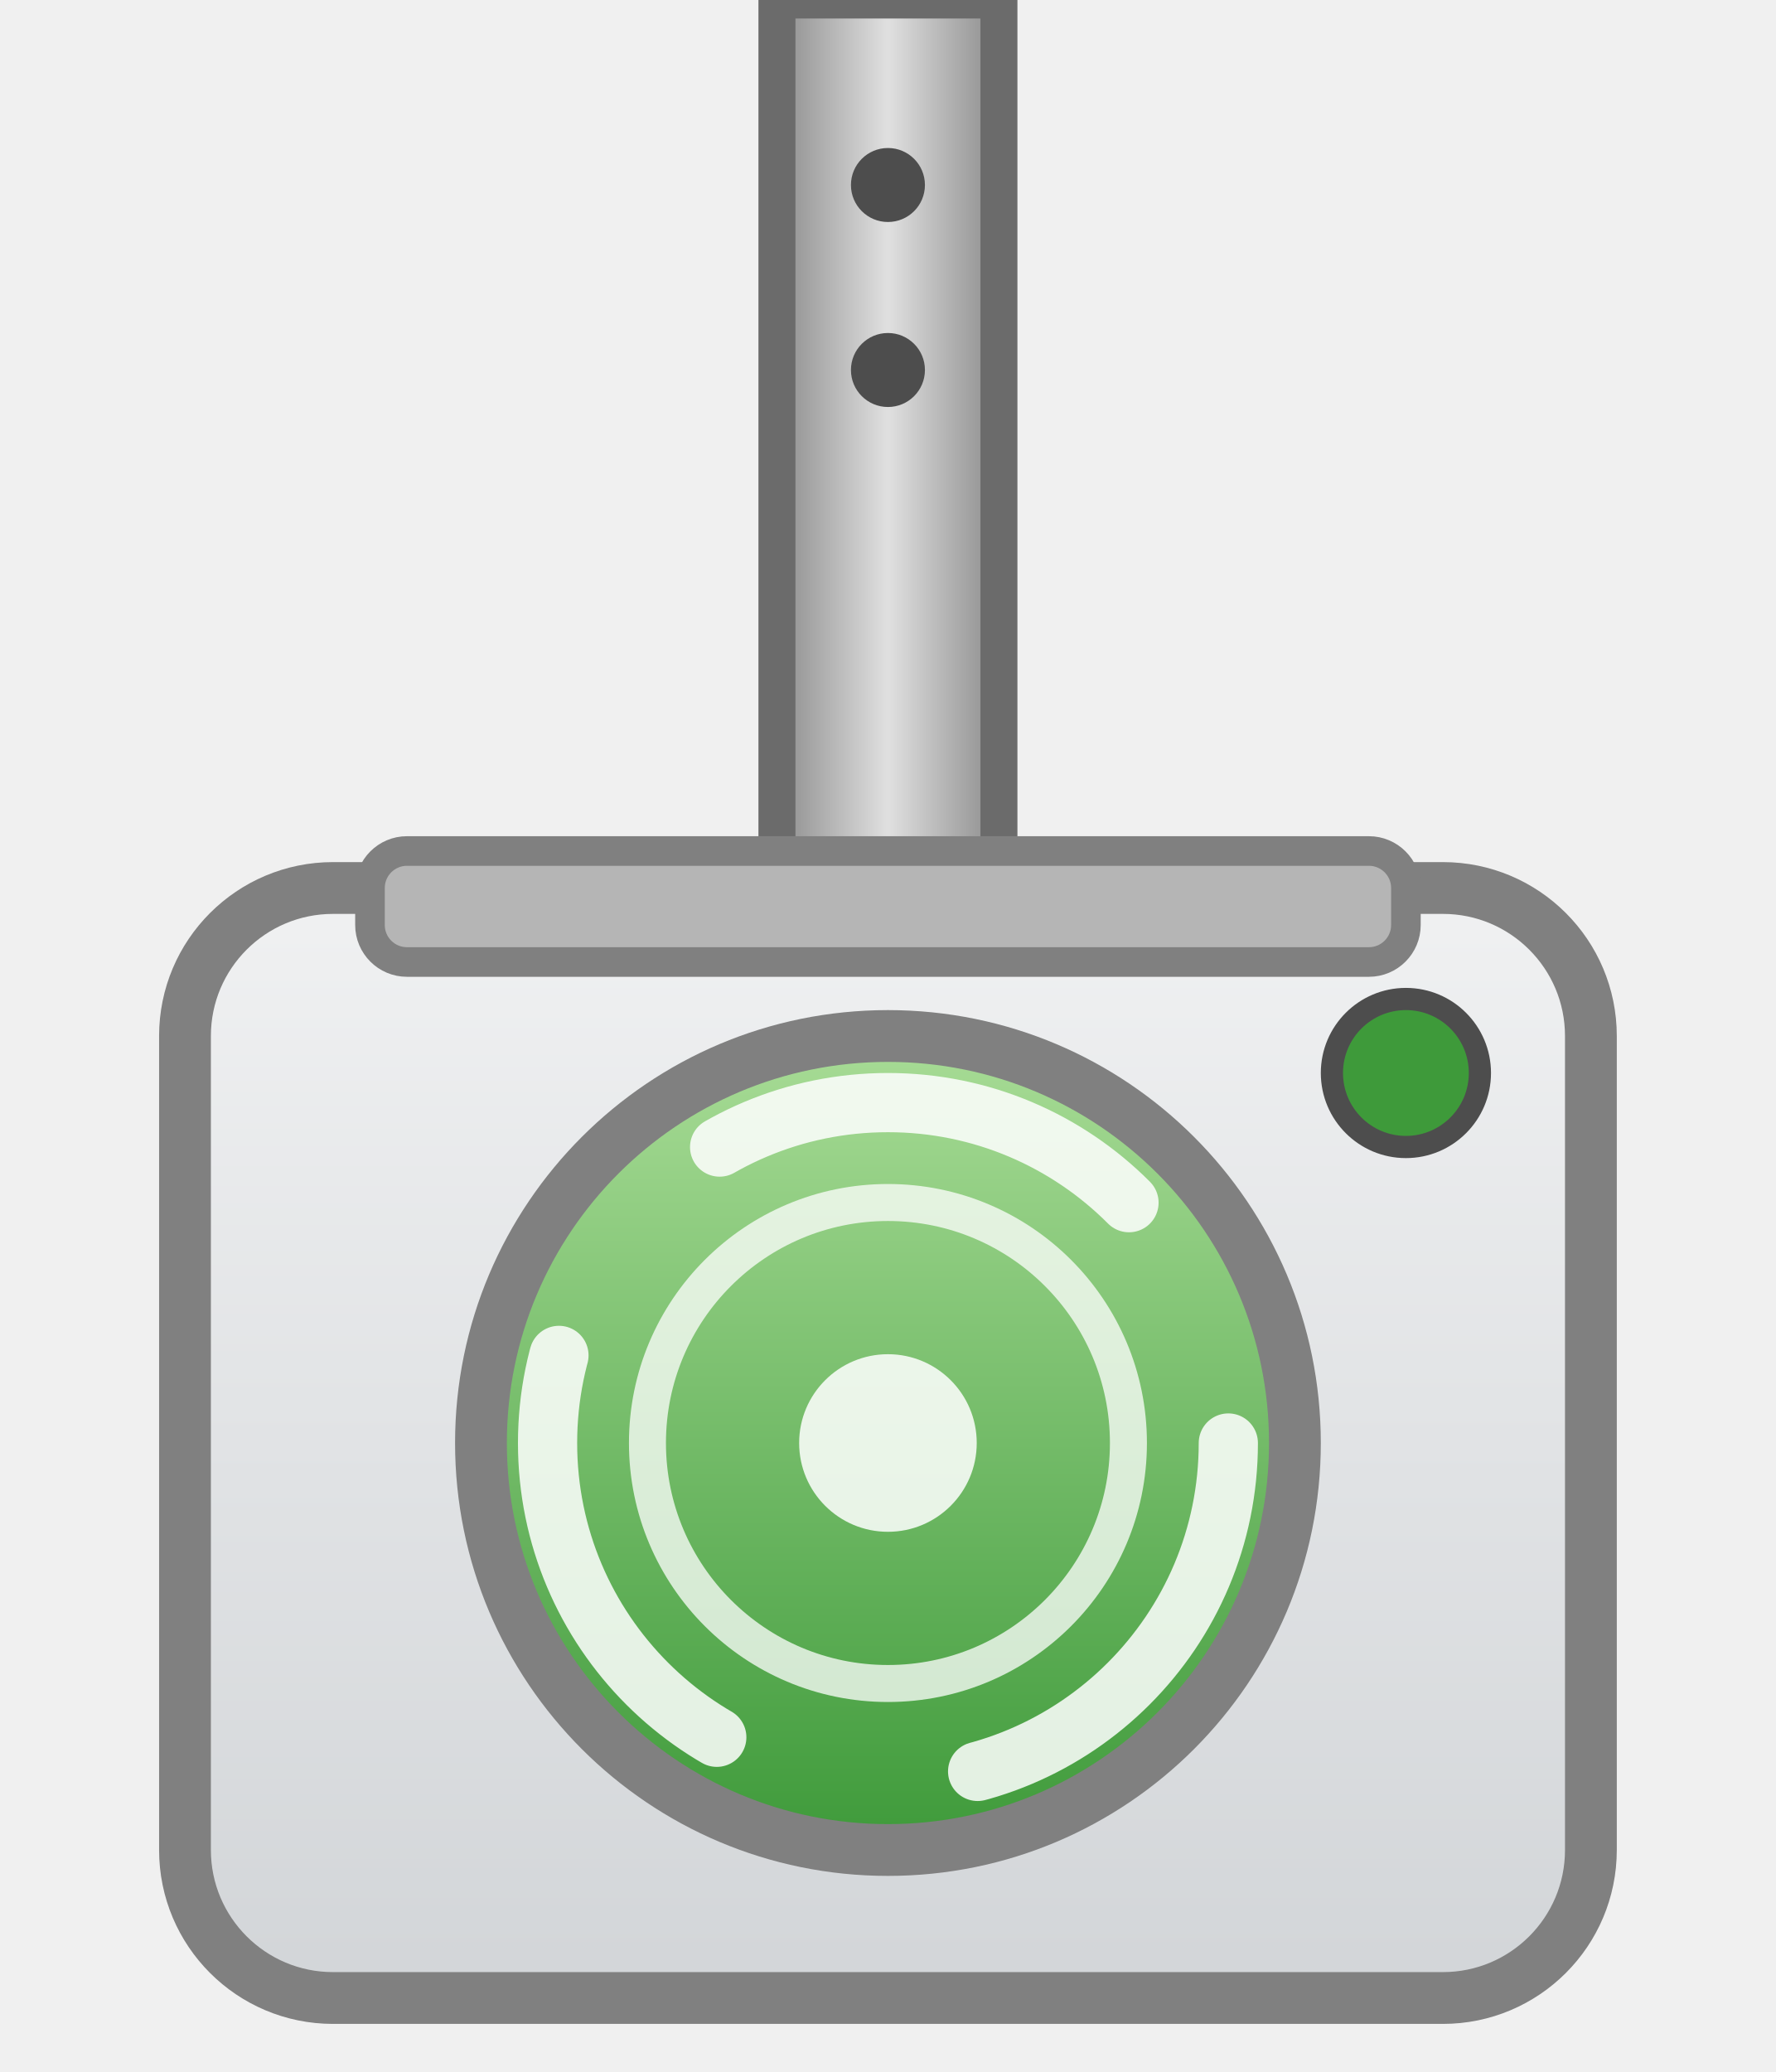
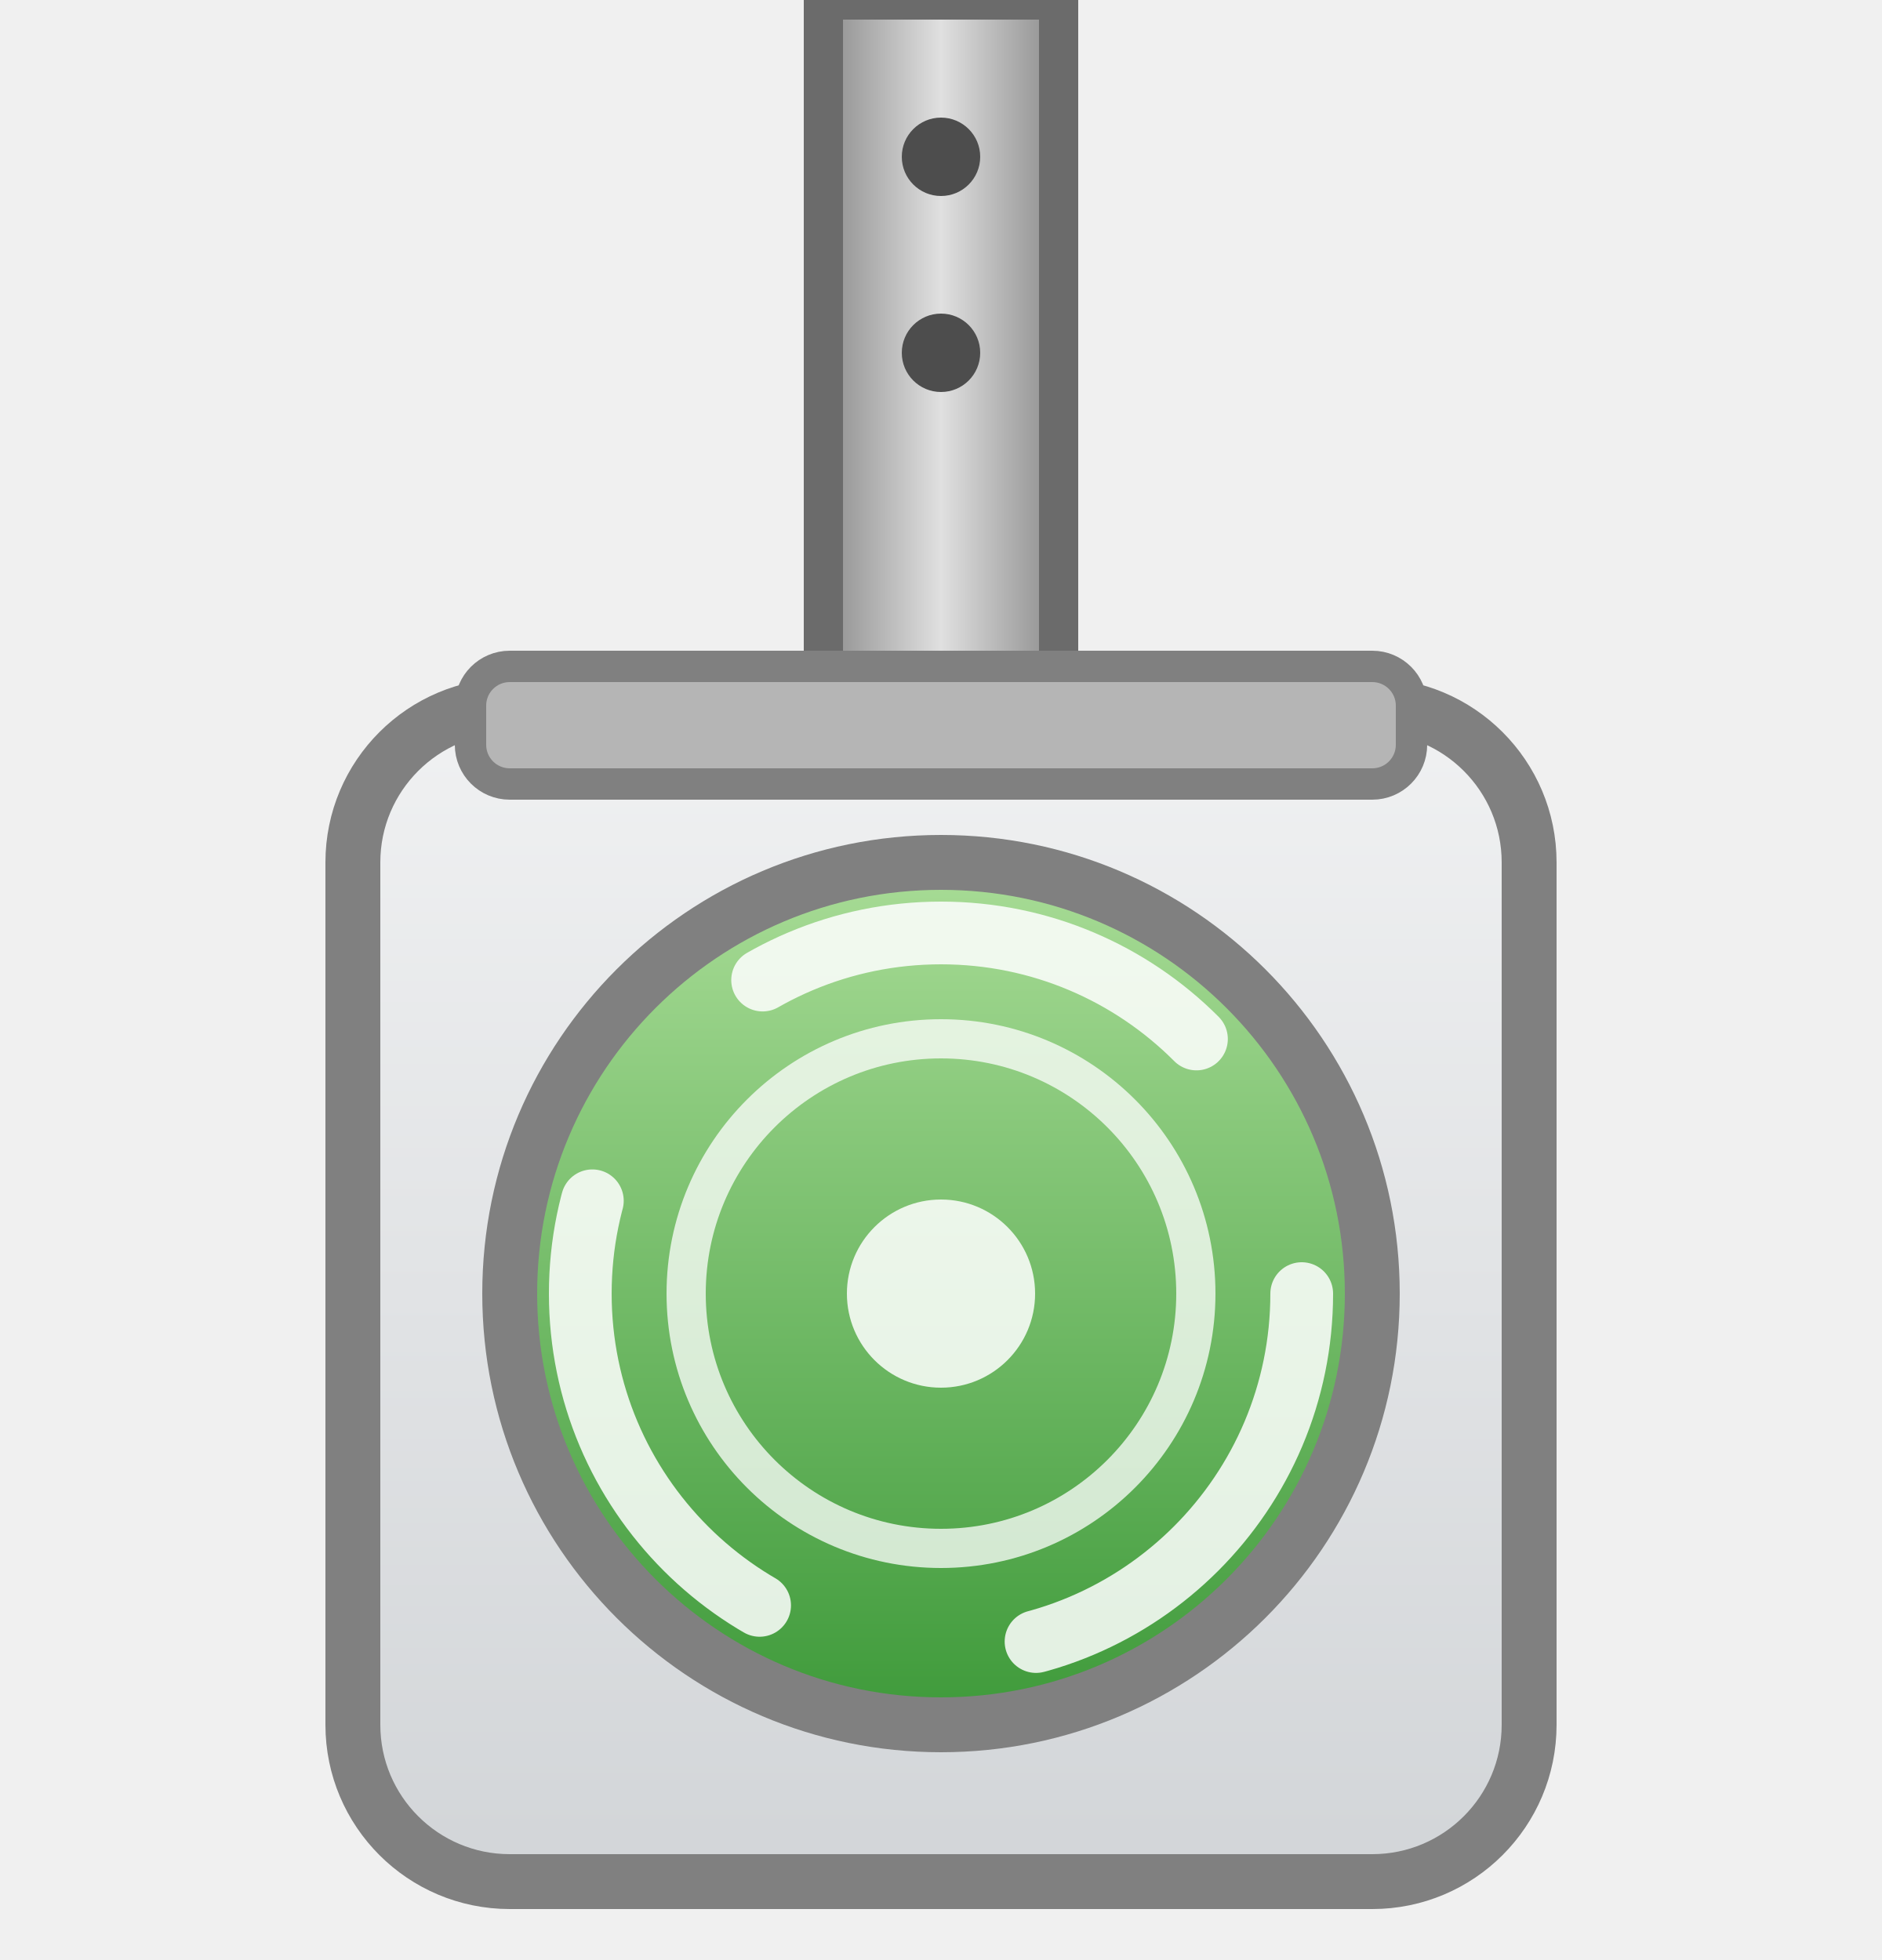
- <svg xmlns="http://www.w3.org/2000/svg" width="48" height="56" viewBox="0 0 48 56" role="img">
+ <svg xmlns="http://www.w3.org/2000/svg" width="48" height="50" viewBox="0 0 48 50" role="img">
  <defs>
    <linearGradient id="gG" x1="0" y1="0" x2="0" y2="1">
      <stop offset="0" stop-color="#F0F1F2" />
      <stop offset="1" stop-color="#D2D5D8" />
    </linearGradient>
    <linearGradient id="gR" x1="0" y1="0" x2="1" y2="0">
      <stop offset="0" stop-color="#8C8C8C" />
      <stop offset="0.5" stop-color="#E0E0E0" />
      <stop offset="1" stop-color="#8C8C8C" />
    </linearGradient>
    <linearGradient id="gK" x1="0" y1="0" x2="0" y2="1">
      <stop offset="0" stop-color="#A8DC96" />
      <stop offset="1" stop-color="#3E9A3A" />
    </linearGradient>
  </defs>
-   <rect x="21" y="0" width="6" height="26" fill="url(#gR)" stroke="#6B6B6B" stroke-width="1" />
+   <rect x="21" y="0" width="6" height="20" fill="url(#gR)" stroke="#6B6B6B" stroke-width="1" />
  <g fill="#4D4D4D">
-     <circle cx="24" cy="5" r="1" />
-     <circle cx="24" cy="10" r="1" />
+     <circle cx="24" cy="4" r="1" />
+     <circle cx="24" cy="9" r="1" />
  </g>
  <circle cx="24" cy="2" r="1.3" fill="#FFFFFF" opacity="0">
-     <animate attributeName="cy" values="2;24" dur="1.2s" begin="0s" repeatCount="indefinite" />
+     <animate attributeName="cy" values="2;18" dur="1.2s" begin="0s" repeatCount="indefinite" />
    <animate attributeName="opacity" values="0;1;1;0" keyTimes="0;0.15;0.8;1" dur="1.2s" begin="0s" repeatCount="indefinite" />
  </circle>
  <circle cx="24" cy="2" r="1.3" fill="#FFFFFF" opacity="0">
-     <animate attributeName="cy" values="2;24" dur="1.2s" begin="0.4s" repeatCount="indefinite" />
+     <animate attributeName="cy" values="2;18" dur="1.2s" begin="0.4s" repeatCount="indefinite" />
    <animate attributeName="opacity" values="0;1;1;0" keyTimes="0;0.15;0.8;1" dur="1.2s" begin="0.4s" repeatCount="indefinite" />
  </circle>
  <circle cx="24" cy="2" r="1.3" fill="#FFFFFF" opacity="0">
-     <animate attributeName="cy" values="2;24" dur="1.2s" begin="0.8s" repeatCount="indefinite" />
+     <animate attributeName="cy" values="2;18" dur="1.2s" begin="0.8s" repeatCount="indefinite" />
    <animate attributeName="opacity" values="0;1;1;0" keyTimes="0;0.15;0.8;1" dur="1.2s" begin="0.8s" repeatCount="indefinite" />
  </circle>
-   <rect x="5" y="24" width="38" height="30" rx="4" fill="url(#gG)" stroke="#808080" stroke-width="1.4" />
-   <rect x="10" y="23" width="28" height="3" rx="1" fill="#B5B5B5" stroke="#808080" stroke-width="0.8" />
-   <circle cx="24" cy="39" r="11" fill="url(#gK)" />
-   <circle cx="24" cy="39" r="11" fill="none" stroke="#808080" stroke-width="1.4" />
-   <circle cx="24" cy="39" r="6.5" fill="none" stroke="#FFFFFF" stroke-opacity="0.75" stroke-width="1" />
-   <circle cx="24" cy="39" r="2.4" fill="#FFFFFF" fill-opacity="0.85" />
-   <circle cx="24" cy="39" r="9.2" fill="none" stroke="#FFFFFF" stroke-opacity="0.85" stroke-width="1.6" stroke-linecap="round" stroke-dasharray="12 7.3">
-     <animateTransform attributeName="transform" type="rotate" from="0 24 39" to="360 24 39" dur="1.6s" repeatCount="indefinite" />
+   <rect x="9" y="18" width="30" height="30" rx="4" fill="url(#gG)" stroke="#808080" stroke-width="1.4" />
+   <rect x="12" y="17" width="24" height="3" rx="1" fill="#B5B5B5" stroke="#808080" stroke-width="0.8" />
+   <circle cx="24" cy="33" r="11" fill="url(#gK)" />
+   <circle cx="24" cy="33" r="11" fill="none" stroke="#808080" stroke-width="1.4" />
+   <circle cx="24" cy="33" r="6.5" fill="none" stroke="#FFFFFF" stroke-opacity="0.75" stroke-width="1" />
+   <circle cx="24" cy="33" r="2.4" fill="#FFFFFF" fill-opacity="0.85" />
+   <circle cx="24" cy="33" r="9.2" fill="none" stroke="#FFFFFF" stroke-opacity="0.85" stroke-width="1.6" stroke-linecap="round" stroke-dasharray="12 7.3">
+     <animateTransform attributeName="transform" type="rotate" from="0 24 33" to="360 24 33" dur="1.6s" repeatCount="indefinite" />
  </circle>
-   <circle cx="38" cy="29" r="2" fill="#3E9A3A" stroke="#4D4D4D" stroke-width="0.6" />
</svg>
